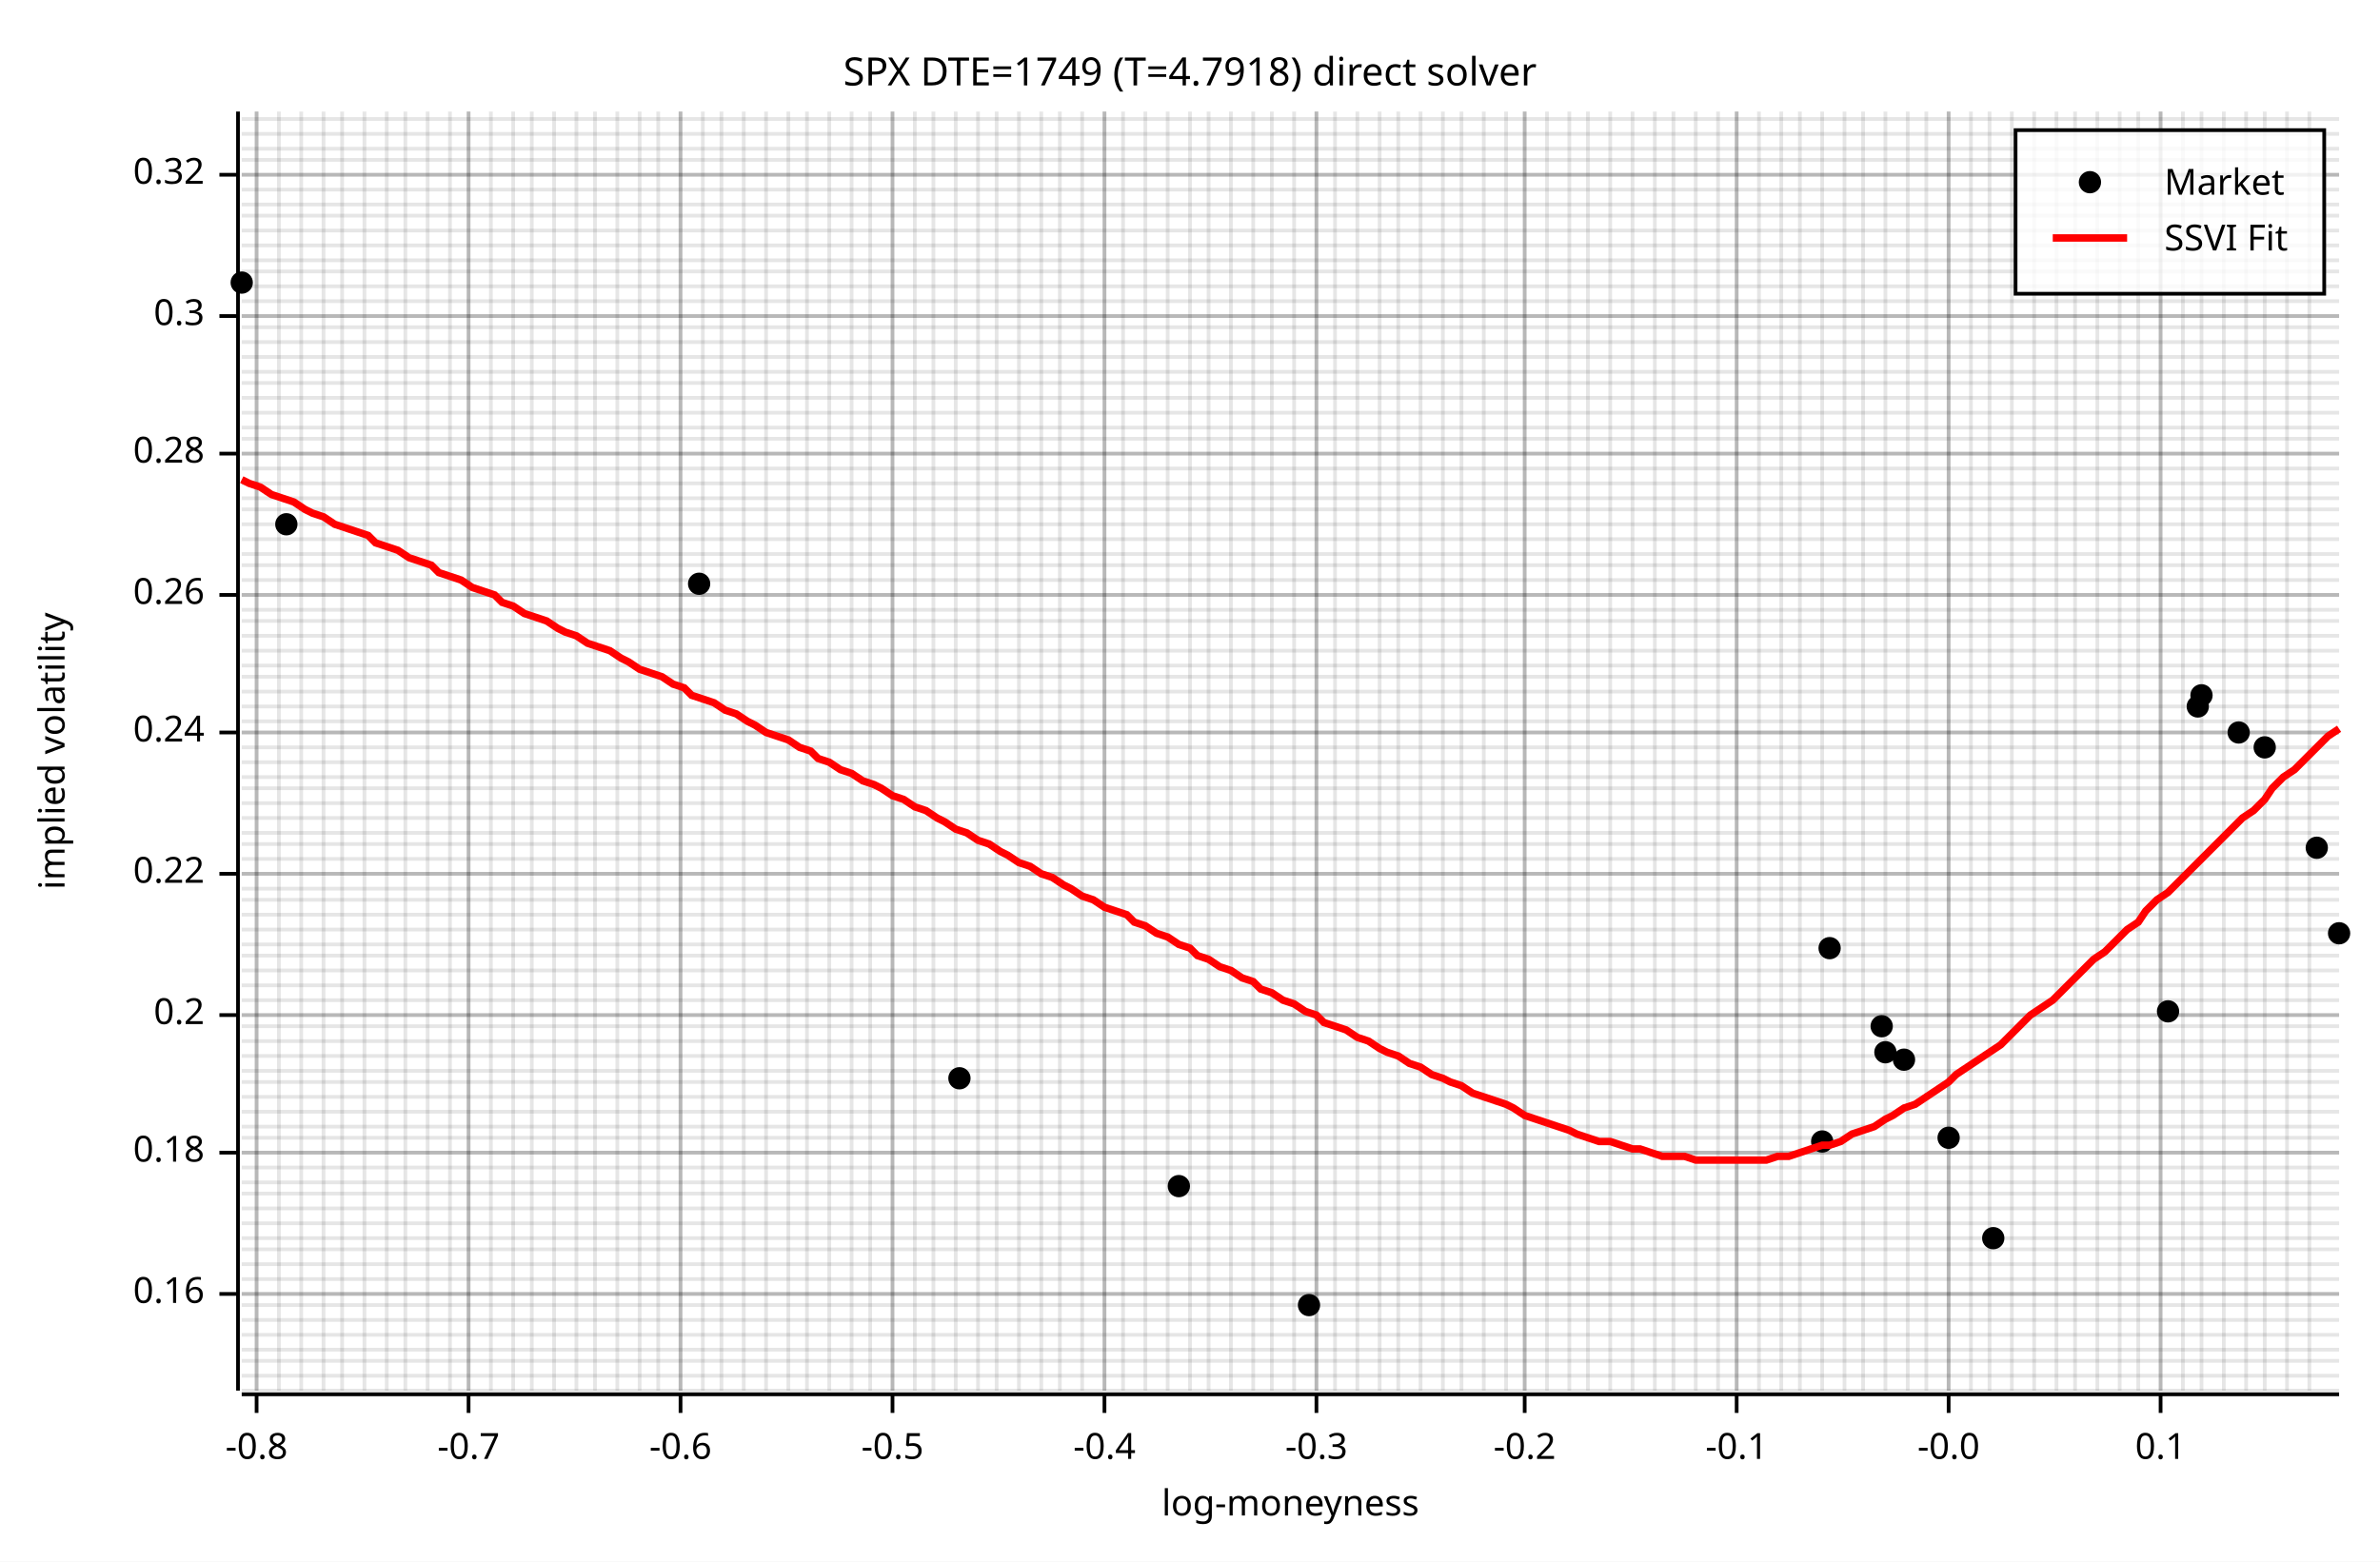
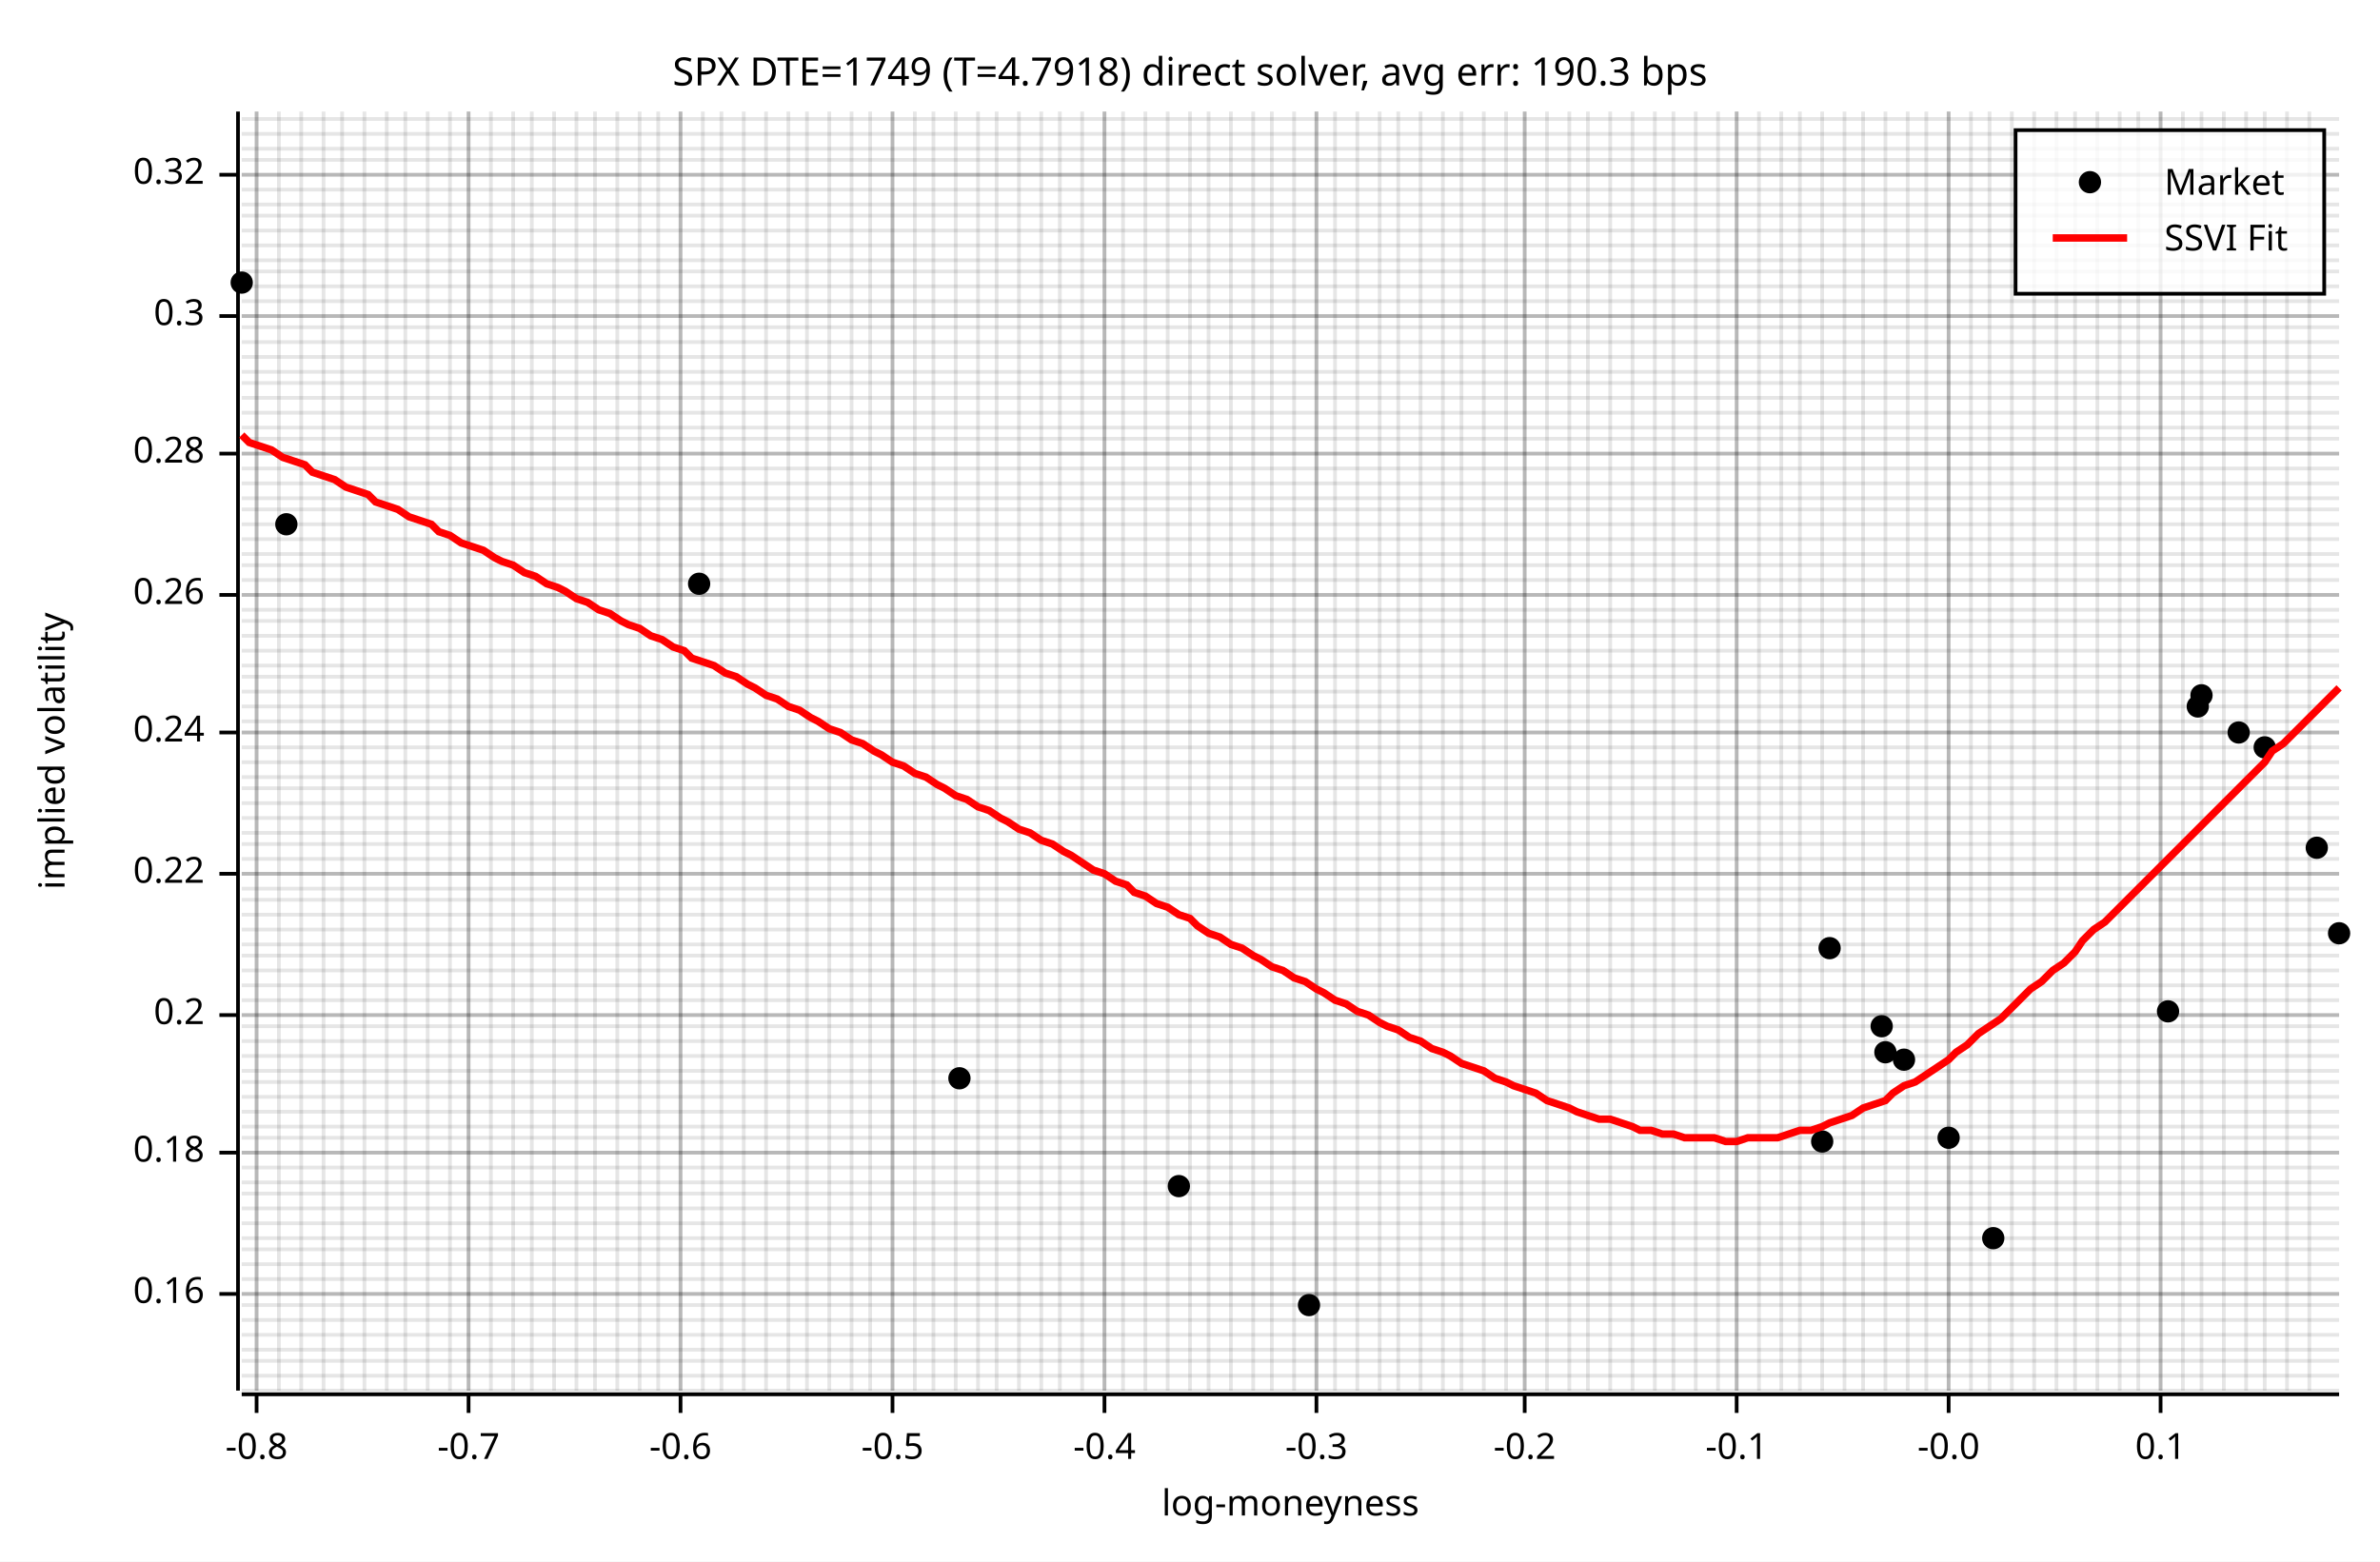
<svg xmlns="http://www.w3.org/2000/svg" width="640" height="420" viewBox="0 0 640 420">
  <rect x="0" y="0" width="640" height="420" opacity="1" fill="#FFFFFF" stroke="none" />
  <text x="320" y="15" dy="0.76em" text-anchor="middle" font-family="sans-serif" font-size="10.484" opacity="1" fill="#000000">
- SPX DTE=1749 (T=4.7918) direct solver
+ SPX DTE=1749 (T=4.7918) direct solver, avg err: 190.3 bps
</text>
  <line opacity="0.1" stroke="#000000" stroke-width="1" x1="69" y1="374" x2="69" y2="30" />
  <line opacity="0.1" stroke="#000000" stroke-width="1" x1="75" y1="374" x2="75" y2="30" />
  <line opacity="0.1" stroke="#000000" stroke-width="1" x1="81" y1="374" x2="81" y2="30" />
  <line opacity="0.1" stroke="#000000" stroke-width="1" x1="87" y1="374" x2="87" y2="30" />
  <line opacity="0.1" stroke="#000000" stroke-width="1" x1="92" y1="374" x2="92" y2="30" />
  <line opacity="0.1" stroke="#000000" stroke-width="1" x1="98" y1="374" x2="98" y2="30" />
  <line opacity="0.1" stroke="#000000" stroke-width="1" x1="104" y1="374" x2="104" y2="30" />
  <line opacity="0.1" stroke="#000000" stroke-width="1" x1="109" y1="374" x2="109" y2="30" />
  <line opacity="0.1" stroke="#000000" stroke-width="1" x1="115" y1="374" x2="115" y2="30" />
  <line opacity="0.1" stroke="#000000" stroke-width="1" x1="121" y1="374" x2="121" y2="30" />
  <line opacity="0.1" stroke="#000000" stroke-width="1" x1="126" y1="374" x2="126" y2="30" />
  <line opacity="0.1" stroke="#000000" stroke-width="1" x1="132" y1="374" x2="132" y2="30" />
  <line opacity="0.1" stroke="#000000" stroke-width="1" x1="138" y1="374" x2="138" y2="30" />
  <line opacity="0.1" stroke="#000000" stroke-width="1" x1="143" y1="374" x2="143" y2="30" />
  <line opacity="0.1" stroke="#000000" stroke-width="1" x1="149" y1="374" x2="149" y2="30" />
  <line opacity="0.1" stroke="#000000" stroke-width="1" x1="155" y1="374" x2="155" y2="30" />
  <line opacity="0.1" stroke="#000000" stroke-width="1" x1="160" y1="374" x2="160" y2="30" />
  <line opacity="0.1" stroke="#000000" stroke-width="1" x1="166" y1="374" x2="166" y2="30" />
  <line opacity="0.1" stroke="#000000" stroke-width="1" x1="172" y1="374" x2="172" y2="30" />
  <line opacity="0.1" stroke="#000000" stroke-width="1" x1="177" y1="374" x2="177" y2="30" />
  <line opacity="0.1" stroke="#000000" stroke-width="1" x1="183" y1="374" x2="183" y2="30" />
  <line opacity="0.1" stroke="#000000" stroke-width="1" x1="189" y1="374" x2="189" y2="30" />
  <line opacity="0.1" stroke="#000000" stroke-width="1" x1="194" y1="374" x2="194" y2="30" />
  <line opacity="0.1" stroke="#000000" stroke-width="1" x1="200" y1="374" x2="200" y2="30" />
  <line opacity="0.1" stroke="#000000" stroke-width="1" x1="206" y1="374" x2="206" y2="30" />
  <line opacity="0.1" stroke="#000000" stroke-width="1" x1="212" y1="374" x2="212" y2="30" />
  <line opacity="0.1" stroke="#000000" stroke-width="1" x1="217" y1="374" x2="217" y2="30" />
  <line opacity="0.1" stroke="#000000" stroke-width="1" x1="223" y1="374" x2="223" y2="30" />
  <line opacity="0.1" stroke="#000000" stroke-width="1" x1="229" y1="374" x2="229" y2="30" />
  <line opacity="0.1" stroke="#000000" stroke-width="1" x1="234" y1="374" x2="234" y2="30" />
  <line opacity="0.1" stroke="#000000" stroke-width="1" x1="240" y1="374" x2="240" y2="30" />
  <line opacity="0.1" stroke="#000000" stroke-width="1" x1="246" y1="374" x2="246" y2="30" />
  <line opacity="0.1" stroke="#000000" stroke-width="1" x1="251" y1="374" x2="251" y2="30" />
  <line opacity="0.1" stroke="#000000" stroke-width="1" x1="257" y1="374" x2="257" y2="30" />
  <line opacity="0.1" stroke="#000000" stroke-width="1" x1="263" y1="374" x2="263" y2="30" />
  <line opacity="0.1" stroke="#000000" stroke-width="1" x1="268" y1="374" x2="268" y2="30" />
  <line opacity="0.1" stroke="#000000" stroke-width="1" x1="274" y1="374" x2="274" y2="30" />
  <line opacity="0.1" stroke="#000000" stroke-width="1" x1="280" y1="374" x2="280" y2="30" />
  <line opacity="0.1" stroke="#000000" stroke-width="1" x1="285" y1="374" x2="285" y2="30" />
  <line opacity="0.1" stroke="#000000" stroke-width="1" x1="291" y1="374" x2="291" y2="30" />
  <line opacity="0.1" stroke="#000000" stroke-width="1" x1="297" y1="374" x2="297" y2="30" />
  <line opacity="0.1" stroke="#000000" stroke-width="1" x1="302" y1="374" x2="302" y2="30" />
  <line opacity="0.1" stroke="#000000" stroke-width="1" x1="308" y1="374" x2="308" y2="30" />
  <line opacity="0.1" stroke="#000000" stroke-width="1" x1="314" y1="374" x2="314" y2="30" />
  <line opacity="0.1" stroke="#000000" stroke-width="1" x1="320" y1="374" x2="320" y2="30" />
  <line opacity="0.1" stroke="#000000" stroke-width="1" x1="325" y1="374" x2="325" y2="30" />
  <line opacity="0.1" stroke="#000000" stroke-width="1" x1="331" y1="374" x2="331" y2="30" />
  <line opacity="0.1" stroke="#000000" stroke-width="1" x1="337" y1="374" x2="337" y2="30" />
  <line opacity="0.1" stroke="#000000" stroke-width="1" x1="342" y1="374" x2="342" y2="30" />
  <line opacity="0.1" stroke="#000000" stroke-width="1" x1="348" y1="374" x2="348" y2="30" />
  <line opacity="0.1" stroke="#000000" stroke-width="1" x1="354" y1="374" x2="354" y2="30" />
  <line opacity="0.1" stroke="#000000" stroke-width="1" x1="359" y1="374" x2="359" y2="30" />
  <line opacity="0.1" stroke="#000000" stroke-width="1" x1="365" y1="374" x2="365" y2="30" />
  <line opacity="0.1" stroke="#000000" stroke-width="1" x1="371" y1="374" x2="371" y2="30" />
  <line opacity="0.1" stroke="#000000" stroke-width="1" x1="376" y1="374" x2="376" y2="30" />
  <line opacity="0.1" stroke="#000000" stroke-width="1" x1="382" y1="374" x2="382" y2="30" />
  <line opacity="0.1" stroke="#000000" stroke-width="1" x1="388" y1="374" x2="388" y2="30" />
  <line opacity="0.1" stroke="#000000" stroke-width="1" x1="393" y1="374" x2="393" y2="30" />
  <line opacity="0.1" stroke="#000000" stroke-width="1" x1="399" y1="374" x2="399" y2="30" />
  <line opacity="0.1" stroke="#000000" stroke-width="1" x1="405" y1="374" x2="405" y2="30" />
  <line opacity="0.1" stroke="#000000" stroke-width="1" x1="410" y1="374" x2="410" y2="30" />
  <line opacity="0.1" stroke="#000000" stroke-width="1" x1="416" y1="374" x2="416" y2="30" />
  <line opacity="0.1" stroke="#000000" stroke-width="1" x1="422" y1="374" x2="422" y2="30" />
  <line opacity="0.1" stroke="#000000" stroke-width="1" x1="427" y1="374" x2="427" y2="30" />
  <line opacity="0.1" stroke="#000000" stroke-width="1" x1="433" y1="374" x2="433" y2="30" />
  <line opacity="0.1" stroke="#000000" stroke-width="1" x1="439" y1="374" x2="439" y2="30" />
  <line opacity="0.1" stroke="#000000" stroke-width="1" x1="445" y1="374" x2="445" y2="30" />
  <line opacity="0.1" stroke="#000000" stroke-width="1" x1="450" y1="374" x2="450" y2="30" />
  <line opacity="0.1" stroke="#000000" stroke-width="1" x1="456" y1="374" x2="456" y2="30" />
  <line opacity="0.1" stroke="#000000" stroke-width="1" x1="462" y1="374" x2="462" y2="30" />
  <line opacity="0.1" stroke="#000000" stroke-width="1" x1="467" y1="374" x2="467" y2="30" />
  <line opacity="0.1" stroke="#000000" stroke-width="1" x1="473" y1="374" x2="473" y2="30" />
  <line opacity="0.1" stroke="#000000" stroke-width="1" x1="479" y1="374" x2="479" y2="30" />
  <line opacity="0.1" stroke="#000000" stroke-width="1" x1="484" y1="374" x2="484" y2="30" />
  <line opacity="0.1" stroke="#000000" stroke-width="1" x1="490" y1="374" x2="490" y2="30" />
  <line opacity="0.1" stroke="#000000" stroke-width="1" x1="496" y1="374" x2="496" y2="30" />
  <line opacity="0.1" stroke="#000000" stroke-width="1" x1="501" y1="374" x2="501" y2="30" />
  <line opacity="0.1" stroke="#000000" stroke-width="1" x1="507" y1="374" x2="507" y2="30" />
  <line opacity="0.1" stroke="#000000" stroke-width="1" x1="513" y1="374" x2="513" y2="30" />
  <line opacity="0.1" stroke="#000000" stroke-width="1" x1="518" y1="374" x2="518" y2="30" />
  <line opacity="0.1" stroke="#000000" stroke-width="1" x1="524" y1="374" x2="524" y2="30" />
  <line opacity="0.1" stroke="#000000" stroke-width="1" x1="530" y1="374" x2="530" y2="30" />
  <line opacity="0.1" stroke="#000000" stroke-width="1" x1="535" y1="374" x2="535" y2="30" />
  <line opacity="0.1" stroke="#000000" stroke-width="1" x1="541" y1="374" x2="541" y2="30" />
  <line opacity="0.1" stroke="#000000" stroke-width="1" x1="547" y1="374" x2="547" y2="30" />
  <line opacity="0.1" stroke="#000000" stroke-width="1" x1="553" y1="374" x2="553" y2="30" />
  <line opacity="0.1" stroke="#000000" stroke-width="1" x1="558" y1="374" x2="558" y2="30" />
  <line opacity="0.1" stroke="#000000" stroke-width="1" x1="564" y1="374" x2="564" y2="30" />
  <line opacity="0.1" stroke="#000000" stroke-width="1" x1="570" y1="374" x2="570" y2="30" />
  <line opacity="0.1" stroke="#000000" stroke-width="1" x1="575" y1="374" x2="575" y2="30" />
  <line opacity="0.1" stroke="#000000" stroke-width="1" x1="581" y1="374" x2="581" y2="30" />
  <line opacity="0.1" stroke="#000000" stroke-width="1" x1="587" y1="374" x2="587" y2="30" />
  <line opacity="0.1" stroke="#000000" stroke-width="1" x1="592" y1="374" x2="592" y2="30" />
  <line opacity="0.1" stroke="#000000" stroke-width="1" x1="598" y1="374" x2="598" y2="30" />
  <line opacity="0.1" stroke="#000000" stroke-width="1" x1="604" y1="374" x2="604" y2="30" />
  <line opacity="0.1" stroke="#000000" stroke-width="1" x1="609" y1="374" x2="609" y2="30" />
  <line opacity="0.1" stroke="#000000" stroke-width="1" x1="615" y1="374" x2="615" y2="30" />
  <line opacity="0.1" stroke="#000000" stroke-width="1" x1="621" y1="374" x2="621" y2="30" />
  <line opacity="0.1" stroke="#000000" stroke-width="1" x1="65" y1="374" x2="629" y2="374" />
  <line opacity="0.1" stroke="#000000" stroke-width="1" x1="65" y1="370" x2="629" y2="370" />
  <line opacity="0.1" stroke="#000000" stroke-width="1" x1="65" y1="366" x2="629" y2="366" />
  <line opacity="0.1" stroke="#000000" stroke-width="1" x1="65" y1="363" x2="629" y2="363" />
  <line opacity="0.1" stroke="#000000" stroke-width="1" x1="65" y1="359" x2="629" y2="359" />
  <line opacity="0.1" stroke="#000000" stroke-width="1" x1="65" y1="355" x2="629" y2="355" />
  <line opacity="0.1" stroke="#000000" stroke-width="1" x1="65" y1="351" x2="629" y2="351" />
  <line opacity="0.1" stroke="#000000" stroke-width="1" x1="65" y1="348" x2="629" y2="348" />
  <line opacity="0.1" stroke="#000000" stroke-width="1" x1="65" y1="344" x2="629" y2="344" />
  <line opacity="0.1" stroke="#000000" stroke-width="1" x1="65" y1="340" x2="629" y2="340" />
  <line opacity="0.1" stroke="#000000" stroke-width="1" x1="65" y1="336" x2="629" y2="336" />
  <line opacity="0.1" stroke="#000000" stroke-width="1" x1="65" y1="333" x2="629" y2="333" />
  <line opacity="0.1" stroke="#000000" stroke-width="1" x1="65" y1="329" x2="629" y2="329" />
  <line opacity="0.1" stroke="#000000" stroke-width="1" x1="65" y1="325" x2="629" y2="325" />
  <line opacity="0.1" stroke="#000000" stroke-width="1" x1="65" y1="321" x2="629" y2="321" />
  <line opacity="0.1" stroke="#000000" stroke-width="1" x1="65" y1="318" x2="629" y2="318" />
  <line opacity="0.1" stroke="#000000" stroke-width="1" x1="65" y1="314" x2="629" y2="314" />
  <line opacity="0.1" stroke="#000000" stroke-width="1" x1="65" y1="310" x2="629" y2="310" />
  <line opacity="0.1" stroke="#000000" stroke-width="1" x1="65" y1="306" x2="629" y2="306" />
  <line opacity="0.1" stroke="#000000" stroke-width="1" x1="65" y1="303" x2="629" y2="303" />
  <line opacity="0.1" stroke="#000000" stroke-width="1" x1="65" y1="299" x2="629" y2="299" />
  <line opacity="0.1" stroke="#000000" stroke-width="1" x1="65" y1="295" x2="629" y2="295" />
  <line opacity="0.1" stroke="#000000" stroke-width="1" x1="65" y1="291" x2="629" y2="291" />
  <line opacity="0.1" stroke="#000000" stroke-width="1" x1="65" y1="288" x2="629" y2="288" />
  <line opacity="0.1" stroke="#000000" stroke-width="1" x1="65" y1="284" x2="629" y2="284" />
  <line opacity="0.1" stroke="#000000" stroke-width="1" x1="65" y1="280" x2="629" y2="280" />
  <line opacity="0.1" stroke="#000000" stroke-width="1" x1="65" y1="276" x2="629" y2="276" />
  <line opacity="0.1" stroke="#000000" stroke-width="1" x1="65" y1="273" x2="629" y2="273" />
  <line opacity="0.1" stroke="#000000" stroke-width="1" x1="65" y1="269" x2="629" y2="269" />
  <line opacity="0.1" stroke="#000000" stroke-width="1" x1="65" y1="265" x2="629" y2="265" />
  <line opacity="0.1" stroke="#000000" stroke-width="1" x1="65" y1="261" x2="629" y2="261" />
  <line opacity="0.1" stroke="#000000" stroke-width="1" x1="65" y1="257" x2="629" y2="257" />
  <line opacity="0.1" stroke="#000000" stroke-width="1" x1="65" y1="254" x2="629" y2="254" />
  <line opacity="0.1" stroke="#000000" stroke-width="1" x1="65" y1="250" x2="629" y2="250" />
  <line opacity="0.1" stroke="#000000" stroke-width="1" x1="65" y1="246" x2="629" y2="246" />
  <line opacity="0.1" stroke="#000000" stroke-width="1" x1="65" y1="242" x2="629" y2="242" />
  <line opacity="0.1" stroke="#000000" stroke-width="1" x1="65" y1="239" x2="629" y2="239" />
  <line opacity="0.1" stroke="#000000" stroke-width="1" x1="65" y1="235" x2="629" y2="235" />
  <line opacity="0.1" stroke="#000000" stroke-width="1" x1="65" y1="231" x2="629" y2="231" />
  <line opacity="0.1" stroke="#000000" stroke-width="1" x1="65" y1="227" x2="629" y2="227" />
  <line opacity="0.1" stroke="#000000" stroke-width="1" x1="65" y1="224" x2="629" y2="224" />
  <line opacity="0.1" stroke="#000000" stroke-width="1" x1="65" y1="220" x2="629" y2="220" />
  <line opacity="0.1" stroke="#000000" stroke-width="1" x1="65" y1="216" x2="629" y2="216" />
  <line opacity="0.1" stroke="#000000" stroke-width="1" x1="65" y1="212" x2="629" y2="212" />
  <line opacity="0.1" stroke="#000000" stroke-width="1" x1="65" y1="209" x2="629" y2="209" />
  <line opacity="0.1" stroke="#000000" stroke-width="1" x1="65" y1="205" x2="629" y2="205" />
  <line opacity="0.1" stroke="#000000" stroke-width="1" x1="65" y1="201" x2="629" y2="201" />
  <line opacity="0.1" stroke="#000000" stroke-width="1" x1="65" y1="197" x2="629" y2="197" />
  <line opacity="0.1" stroke="#000000" stroke-width="1" x1="65" y1="194" x2="629" y2="194" />
  <line opacity="0.1" stroke="#000000" stroke-width="1" x1="65" y1="190" x2="629" y2="190" />
  <line opacity="0.1" stroke="#000000" stroke-width="1" x1="65" y1="186" x2="629" y2="186" />
  <line opacity="0.1" stroke="#000000" stroke-width="1" x1="65" y1="182" x2="629" y2="182" />
  <line opacity="0.1" stroke="#000000" stroke-width="1" x1="65" y1="179" x2="629" y2="179" />
  <line opacity="0.1" stroke="#000000" stroke-width="1" x1="65" y1="175" x2="629" y2="175" />
  <line opacity="0.1" stroke="#000000" stroke-width="1" x1="65" y1="171" x2="629" y2="171" />
  <line opacity="0.1" stroke="#000000" stroke-width="1" x1="65" y1="167" x2="629" y2="167" />
  <line opacity="0.1" stroke="#000000" stroke-width="1" x1="65" y1="164" x2="629" y2="164" />
  <line opacity="0.1" stroke="#000000" stroke-width="1" x1="65" y1="160" x2="629" y2="160" />
  <line opacity="0.1" stroke="#000000" stroke-width="1" x1="65" y1="156" x2="629" y2="156" />
  <line opacity="0.1" stroke="#000000" stroke-width="1" x1="65" y1="152" x2="629" y2="152" />
  <line opacity="0.1" stroke="#000000" stroke-width="1" x1="65" y1="149" x2="629" y2="149" />
  <line opacity="0.1" stroke="#000000" stroke-width="1" x1="65" y1="145" x2="629" y2="145" />
  <line opacity="0.1" stroke="#000000" stroke-width="1" x1="65" y1="141" x2="629" y2="141" />
  <line opacity="0.1" stroke="#000000" stroke-width="1" x1="65" y1="137" x2="629" y2="137" />
  <line opacity="0.1" stroke="#000000" stroke-width="1" x1="65" y1="134" x2="629" y2="134" />
  <line opacity="0.1" stroke="#000000" stroke-width="1" x1="65" y1="130" x2="629" y2="130" />
  <line opacity="0.1" stroke="#000000" stroke-width="1" x1="65" y1="126" x2="629" y2="126" />
  <line opacity="0.1" stroke="#000000" stroke-width="1" x1="65" y1="122" x2="629" y2="122" />
  <line opacity="0.1" stroke="#000000" stroke-width="1" x1="65" y1="118" x2="629" y2="118" />
  <line opacity="0.1" stroke="#000000" stroke-width="1" x1="65" y1="115" x2="629" y2="115" />
  <line opacity="0.1" stroke="#000000" stroke-width="1" x1="65" y1="111" x2="629" y2="111" />
  <line opacity="0.1" stroke="#000000" stroke-width="1" x1="65" y1="107" x2="629" y2="107" />
  <line opacity="0.1" stroke="#000000" stroke-width="1" x1="65" y1="103" x2="629" y2="103" />
  <line opacity="0.1" stroke="#000000" stroke-width="1" x1="65" y1="100" x2="629" y2="100" />
  <line opacity="0.1" stroke="#000000" stroke-width="1" x1="65" y1="96" x2="629" y2="96" />
  <line opacity="0.1" stroke="#000000" stroke-width="1" x1="65" y1="92" x2="629" y2="92" />
  <line opacity="0.1" stroke="#000000" stroke-width="1" x1="65" y1="88" x2="629" y2="88" />
  <line opacity="0.1" stroke="#000000" stroke-width="1" x1="65" y1="85" x2="629" y2="85" />
  <line opacity="0.1" stroke="#000000" stroke-width="1" x1="65" y1="81" x2="629" y2="81" />
  <line opacity="0.1" stroke="#000000" stroke-width="1" x1="65" y1="77" x2="629" y2="77" />
  <line opacity="0.1" stroke="#000000" stroke-width="1" x1="65" y1="73" x2="629" y2="73" />
  <line opacity="0.1" stroke="#000000" stroke-width="1" x1="65" y1="70" x2="629" y2="70" />
  <line opacity="0.1" stroke="#000000" stroke-width="1" x1="65" y1="66" x2="629" y2="66" />
  <line opacity="0.1" stroke="#000000" stroke-width="1" x1="65" y1="62" x2="629" y2="62" />
  <line opacity="0.1" stroke="#000000" stroke-width="1" x1="65" y1="58" x2="629" y2="58" />
  <line opacity="0.1" stroke="#000000" stroke-width="1" x1="65" y1="55" x2="629" y2="55" />
  <line opacity="0.1" stroke="#000000" stroke-width="1" x1="65" y1="51" x2="629" y2="51" />
  <line opacity="0.1" stroke="#000000" stroke-width="1" x1="65" y1="47" x2="629" y2="47" />
  <line opacity="0.1" stroke="#000000" stroke-width="1" x1="65" y1="43" x2="629" y2="43" />
  <line opacity="0.1" stroke="#000000" stroke-width="1" x1="65" y1="40" x2="629" y2="40" />
  <line opacity="0.1" stroke="#000000" stroke-width="1" x1="65" y1="36" x2="629" y2="36" />
  <line opacity="0.1" stroke="#000000" stroke-width="1" x1="65" y1="32" x2="629" y2="32" />
  <text x="10" y="202" dy="0.76em" text-anchor="middle" font-family="sans-serif" font-size="9.677" opacity="1" fill="#000000" transform="rotate(270, 10, 202)">
implied volatility
</text>
  <text x="347" y="410" dy="-0.5ex" text-anchor="middle" font-family="sans-serif" font-size="9.677" opacity="1" fill="#000000">
log-moneyness
</text>
  <line opacity="0.2" stroke="#000000" stroke-width="1" x1="69" y1="374" x2="69" y2="30" />
  <line opacity="0.2" stroke="#000000" stroke-width="1" x1="126" y1="374" x2="126" y2="30" />
  <line opacity="0.2" stroke="#000000" stroke-width="1" x1="183" y1="374" x2="183" y2="30" />
  <line opacity="0.2" stroke="#000000" stroke-width="1" x1="240" y1="374" x2="240" y2="30" />
  <line opacity="0.2" stroke="#000000" stroke-width="1" x1="297" y1="374" x2="297" y2="30" />
  <line opacity="0.2" stroke="#000000" stroke-width="1" x1="354" y1="374" x2="354" y2="30" />
  <line opacity="0.2" stroke="#000000" stroke-width="1" x1="410" y1="374" x2="410" y2="30" />
  <line opacity="0.2" stroke="#000000" stroke-width="1" x1="467" y1="374" x2="467" y2="30" />
  <line opacity="0.2" stroke="#000000" stroke-width="1" x1="524" y1="374" x2="524" y2="30" />
  <line opacity="0.2" stroke="#000000" stroke-width="1" x1="581" y1="374" x2="581" y2="30" />
  <line opacity="0.2" stroke="#000000" stroke-width="1" x1="65" y1="348" x2="629" y2="348" />
  <line opacity="0.2" stroke="#000000" stroke-width="1" x1="65" y1="310" x2="629" y2="310" />
  <line opacity="0.2" stroke="#000000" stroke-width="1" x1="65" y1="273" x2="629" y2="273" />
  <line opacity="0.2" stroke="#000000" stroke-width="1" x1="65" y1="235" x2="629" y2="235" />
  <line opacity="0.2" stroke="#000000" stroke-width="1" x1="65" y1="197" x2="629" y2="197" />
  <line opacity="0.2" stroke="#000000" stroke-width="1" x1="65" y1="160" x2="629" y2="160" />
  <line opacity="0.2" stroke="#000000" stroke-width="1" x1="65" y1="122" x2="629" y2="122" />
  <line opacity="0.2" stroke="#000000" stroke-width="1" x1="65" y1="85" x2="629" y2="85" />
  <line opacity="0.2" stroke="#000000" stroke-width="1" x1="65" y1="47" x2="629" y2="47" />
  <polyline fill="none" opacity="1" stroke="#000000" stroke-width="1" points="64,30 64,374 " />
  <text x="55" y="348" dy="0.5ex" text-anchor="end" font-family="sans-serif" font-size="9.677" opacity="1" fill="#000000">
0.16
</text>
  <polyline fill="none" opacity="1" stroke="#000000" stroke-width="1" points="59,348 64,348 " />
  <text x="55" y="310" dy="0.5ex" text-anchor="end" font-family="sans-serif" font-size="9.677" opacity="1" fill="#000000">
0.18
</text>
  <polyline fill="none" opacity="1" stroke="#000000" stroke-width="1" points="59,310 64,310 " />
  <text x="55" y="273" dy="0.5ex" text-anchor="end" font-family="sans-serif" font-size="9.677" opacity="1" fill="#000000">
0.2
</text>
  <polyline fill="none" opacity="1" stroke="#000000" stroke-width="1" points="59,273 64,273 " />
  <text x="55" y="235" dy="0.5ex" text-anchor="end" font-family="sans-serif" font-size="9.677" opacity="1" fill="#000000">
0.22
</text>
  <polyline fill="none" opacity="1" stroke="#000000" stroke-width="1" points="59,235 64,235 " />
  <text x="55" y="197" dy="0.5ex" text-anchor="end" font-family="sans-serif" font-size="9.677" opacity="1" fill="#000000">
0.24
</text>
  <polyline fill="none" opacity="1" stroke="#000000" stroke-width="1" points="59,197 64,197 " />
  <text x="55" y="160" dy="0.5ex" text-anchor="end" font-family="sans-serif" font-size="9.677" opacity="1" fill="#000000">
0.26
</text>
  <polyline fill="none" opacity="1" stroke="#000000" stroke-width="1" points="59,160 64,160 " />
  <text x="55" y="122" dy="0.5ex" text-anchor="end" font-family="sans-serif" font-size="9.677" opacity="1" fill="#000000">
0.28
</text>
  <polyline fill="none" opacity="1" stroke="#000000" stroke-width="1" points="59,122 64,122 " />
  <text x="55" y="85" dy="0.5ex" text-anchor="end" font-family="sans-serif" font-size="9.677" opacity="1" fill="#000000">
0.3
</text>
  <polyline fill="none" opacity="1" stroke="#000000" stroke-width="1" points="59,85 64,85 " />
  <text x="55" y="47" dy="0.5ex" text-anchor="end" font-family="sans-serif" font-size="9.677" opacity="1" fill="#000000">
0.32
</text>
  <polyline fill="none" opacity="1" stroke="#000000" stroke-width="1" points="59,47 64,47 " />
  <polyline fill="none" opacity="1" stroke="#000000" stroke-width="1" points="65,375 629,375 " />
  <text x="69" y="385" dy="0.76em" text-anchor="middle" font-family="sans-serif" font-size="9.677" opacity="1" fill="#000000">
-0.8
</text>
  <polyline fill="none" opacity="1" stroke="#000000" stroke-width="1" points="69,375 69,380 " />
  <text x="126" y="385" dy="0.76em" text-anchor="middle" font-family="sans-serif" font-size="9.677" opacity="1" fill="#000000">
-0.7
</text>
  <polyline fill="none" opacity="1" stroke="#000000" stroke-width="1" points="126,375 126,380 " />
  <text x="183" y="385" dy="0.76em" text-anchor="middle" font-family="sans-serif" font-size="9.677" opacity="1" fill="#000000">
-0.6
</text>
  <polyline fill="none" opacity="1" stroke="#000000" stroke-width="1" points="183,375 183,380 " />
  <text x="240" y="385" dy="0.76em" text-anchor="middle" font-family="sans-serif" font-size="9.677" opacity="1" fill="#000000">
-0.5
</text>
  <polyline fill="none" opacity="1" stroke="#000000" stroke-width="1" points="240,375 240,380 " />
  <text x="297" y="385" dy="0.76em" text-anchor="middle" font-family="sans-serif" font-size="9.677" opacity="1" fill="#000000">
-0.4
</text>
  <polyline fill="none" opacity="1" stroke="#000000" stroke-width="1" points="297,375 297,380 " />
  <text x="354" y="385" dy="0.76em" text-anchor="middle" font-family="sans-serif" font-size="9.677" opacity="1" fill="#000000">
-0.3
</text>
  <polyline fill="none" opacity="1" stroke="#000000" stroke-width="1" points="354,375 354,380 " />
  <text x="410" y="385" dy="0.76em" text-anchor="middle" font-family="sans-serif" font-size="9.677" opacity="1" fill="#000000">
-0.2
</text>
  <polyline fill="none" opacity="1" stroke="#000000" stroke-width="1" points="410,375 410,380 " />
  <text x="467" y="385" dy="0.76em" text-anchor="middle" font-family="sans-serif" font-size="9.677" opacity="1" fill="#000000">
-0.1
</text>
  <polyline fill="none" opacity="1" stroke="#000000" stroke-width="1" points="467,375 467,380 " />
  <text x="524" y="385" dy="0.76em" text-anchor="middle" font-family="sans-serif" font-size="9.677" opacity="1" fill="#000000">
-0.0
</text>
  <polyline fill="none" opacity="1" stroke="#000000" stroke-width="1" points="524,375 524,380 " />
  <text x="581" y="385" dy="0.76em" text-anchor="middle" font-family="sans-serif" font-size="9.677" opacity="1" fill="#000000">
0.1
</text>
  <polyline fill="none" opacity="1" stroke="#000000" stroke-width="1" points="581,375 581,380 " />
  <circle cx="65" cy="76" r="3" opacity="1" fill="#000000" stroke="none" stroke-width="1" />
  <circle cx="77" cy="141" r="3" opacity="1" fill="#000000" stroke="none" stroke-width="1" />
  <circle cx="188" cy="157" r="3" opacity="1" fill="#000000" stroke="none" stroke-width="1" />
  <circle cx="258" cy="290" r="3" opacity="1" fill="#000000" stroke="none" stroke-width="1" />
  <circle cx="317" cy="319" r="3" opacity="1" fill="#000000" stroke="none" stroke-width="1" />
  <circle cx="352" cy="351" r="3" opacity="1" fill="#000000" stroke="none" stroke-width="1" />
  <circle cx="490" cy="307" r="3" opacity="1" fill="#000000" stroke="none" stroke-width="1" />
  <circle cx="492" cy="255" r="3" opacity="1" fill="#000000" stroke="none" stroke-width="1" />
  <circle cx="506" cy="276" r="3" opacity="1" fill="#000000" stroke="none" stroke-width="1" />
  <circle cx="507" cy="283" r="3" opacity="1" fill="#000000" stroke="none" stroke-width="1" />
  <circle cx="512" cy="285" r="3" opacity="1" fill="#000000" stroke="none" stroke-width="1" />
  <circle cx="524" cy="306" r="3" opacity="1" fill="#000000" stroke="none" stroke-width="1" />
  <circle cx="536" cy="333" r="3" opacity="1" fill="#000000" stroke="none" stroke-width="1" />
  <circle cx="583" cy="272" r="3" opacity="1" fill="#000000" stroke="none" stroke-width="1" />
  <circle cx="591" cy="190" r="3" opacity="1" fill="#000000" stroke="none" stroke-width="1" />
  <circle cx="592" cy="187" r="3" opacity="1" fill="#000000" stroke="none" stroke-width="1" />
  <circle cx="602" cy="197" r="3" opacity="1" fill="#000000" stroke="none" stroke-width="1" />
  <circle cx="609" cy="201" r="3" opacity="1" fill="#000000" stroke="none" stroke-width="1" />
  <circle cx="623" cy="228" r="3" opacity="1" fill="#000000" stroke="none" stroke-width="1" />
  <circle cx="629" cy="251" r="3" opacity="1" fill="#000000" stroke="none" stroke-width="1" />
-   <polyline fill="none" opacity="1" stroke="#FF0000" stroke-width="2" points="65,129 67,130 70,131 73,133 76,134 79,135 82,137 84,138 87,139 90,141 93,142 96,143 99,144 101,146 104,147 107,148 110,150 113,151 116,152 118,154 121,155 124,156 127,158 130,159 133,160 135,162 138,163 141,165 144,166 147,167 150,169 152,170 155,171 158,173 161,174 164,175 167,177 169,178 172,180 175,181 178,182 181,184 184,185 186,187 189,188 192,189 195,191 198,192 201,194 203,195 206,197 209,198 212,199 215,201 218,202 220,204 223,205 226,207 229,208 232,210 235,211 237,212 240,214 243,215 246,217 249,218 252,220 254,221 257,223 260,224 263,226 266,227 269,229 271,230 274,232 277,233 280,235 283,236 286,238 288,239 291,241 294,242 297,244 300,245 303,246 305,248 308,249 311,251 314,252 317,254 320,255 322,257 325,258 328,260 331,261 334,263 337,264 339,266 342,267 345,269 348,270 351,272 354,273 356,275 359,276 362,277 365,279 368,280 371,282 373,283 376,284 379,286 382,287 385,289 388,290 390,291 393,292 396,294 399,295 402,296 405,297 407,298 410,300 413,301 416,302 419,303 422,304 424,305 427,306 430,307 433,307 436,308 439,309 441,309 444,310 447,311 450,311 453,311 456,312 458,312 461,312 464,312 467,312 470,312 473,312 475,312 478,311 481,311 484,310 487,309 490,308 492,308 495,307 498,305 501,304 504,303 507,301 509,300 512,298 515,297 518,295 521,293 524,291 526,289 529,287 532,285 535,283 538,281 541,278 543,276 546,273 549,271 552,269 555,266 558,263 560,261 563,258 566,256 569,253 572,250 575,248 577,245 580,242 583,240 586,237 589,234 592,231 594,229 597,226 600,223 603,220 606,218 609,215 611,212 614,209 617,207 620,204 623,201 626,198 629,196 " />
+   <polyline fill="none" opacity="1" stroke="#FF0000" stroke-width="2" points="65,117 67,119 70,120 73,121 76,123 79,124 82,125 84,127 87,128 90,129 93,131 96,132 99,133 101,135 104,136 107,137 110,139 113,140 116,141 118,143 121,144 124,146 127,147 130,148 133,150 135,151 138,152 141,154 144,155 147,157 150,158 152,159 155,161 158,162 161,164 164,165 167,167 169,168 172,169 175,171 178,172 181,174 184,175 186,177 189,178 192,179 195,181 198,182 201,184 203,185 206,187 209,188 212,190 215,191 218,193 220,194 223,196 226,197 229,199 232,200 235,202 237,203 240,205 243,206 246,208 249,209 252,211 254,212 257,214 260,215 263,217 266,218 269,220 271,221 274,223 277,224 280,226 283,227 286,229 288,230 291,232 294,234 297,235 300,237 303,238 305,240 308,241 311,243 314,244 317,246 320,247 322,249 325,251 328,252 331,254 334,255 337,257 339,258 342,260 345,261 348,263 351,264 354,266 356,267 359,269 362,270 365,272 368,273 371,275 373,276 376,277 379,279 382,280 385,282 388,283 390,284 393,286 396,287 399,288 402,290 405,291 407,292 410,293 413,294 416,296 419,297 422,298 424,299 427,300 430,301 433,301 436,302 439,303 441,304 444,304 447,305 450,305 453,306 456,306 458,306 461,306 464,307 467,307 470,306 473,306 475,306 478,306 481,305 484,304 487,304 490,303 492,302 495,301 498,300 501,298 504,297 507,296 509,294 512,292 515,291 518,289 521,287 524,285 526,283 529,281 532,278 535,276 538,274 541,271 543,269 546,266 549,264 552,261 555,259 558,256 560,253 563,250 566,248 569,245 572,242 575,239 577,237 580,234 583,231 586,228 589,225 592,222 594,220 597,217 600,214 603,211 606,208 609,205 611,202 614,200 617,197 620,194 623,191 626,188 629,185 " />
  <rect x="542" y="35" width="83" height="44" opacity="0.8" fill="#FFFFFF" stroke="none" />
  <rect x="542" y="35" width="83" height="44" opacity="1" fill="none" stroke="#000000" />
  <text x="582" y="45" dy="0.76em" text-anchor="start" font-family="sans-serif" font-size="9.677" opacity="1" fill="#000000">
Market
</text>
  <text x="582" y="60" dy="0.76em" text-anchor="start" font-family="sans-serif" font-size="9.677" opacity="1" fill="#000000">
SSVI Fit
</text>
  <circle cx="562" cy="49" r="3" opacity="1" fill="#000000" stroke="none" stroke-width="1" />
  <polyline fill="none" opacity="1" stroke="#FF0000" stroke-width="2" points="552,64 572,64 " />
</svg>
